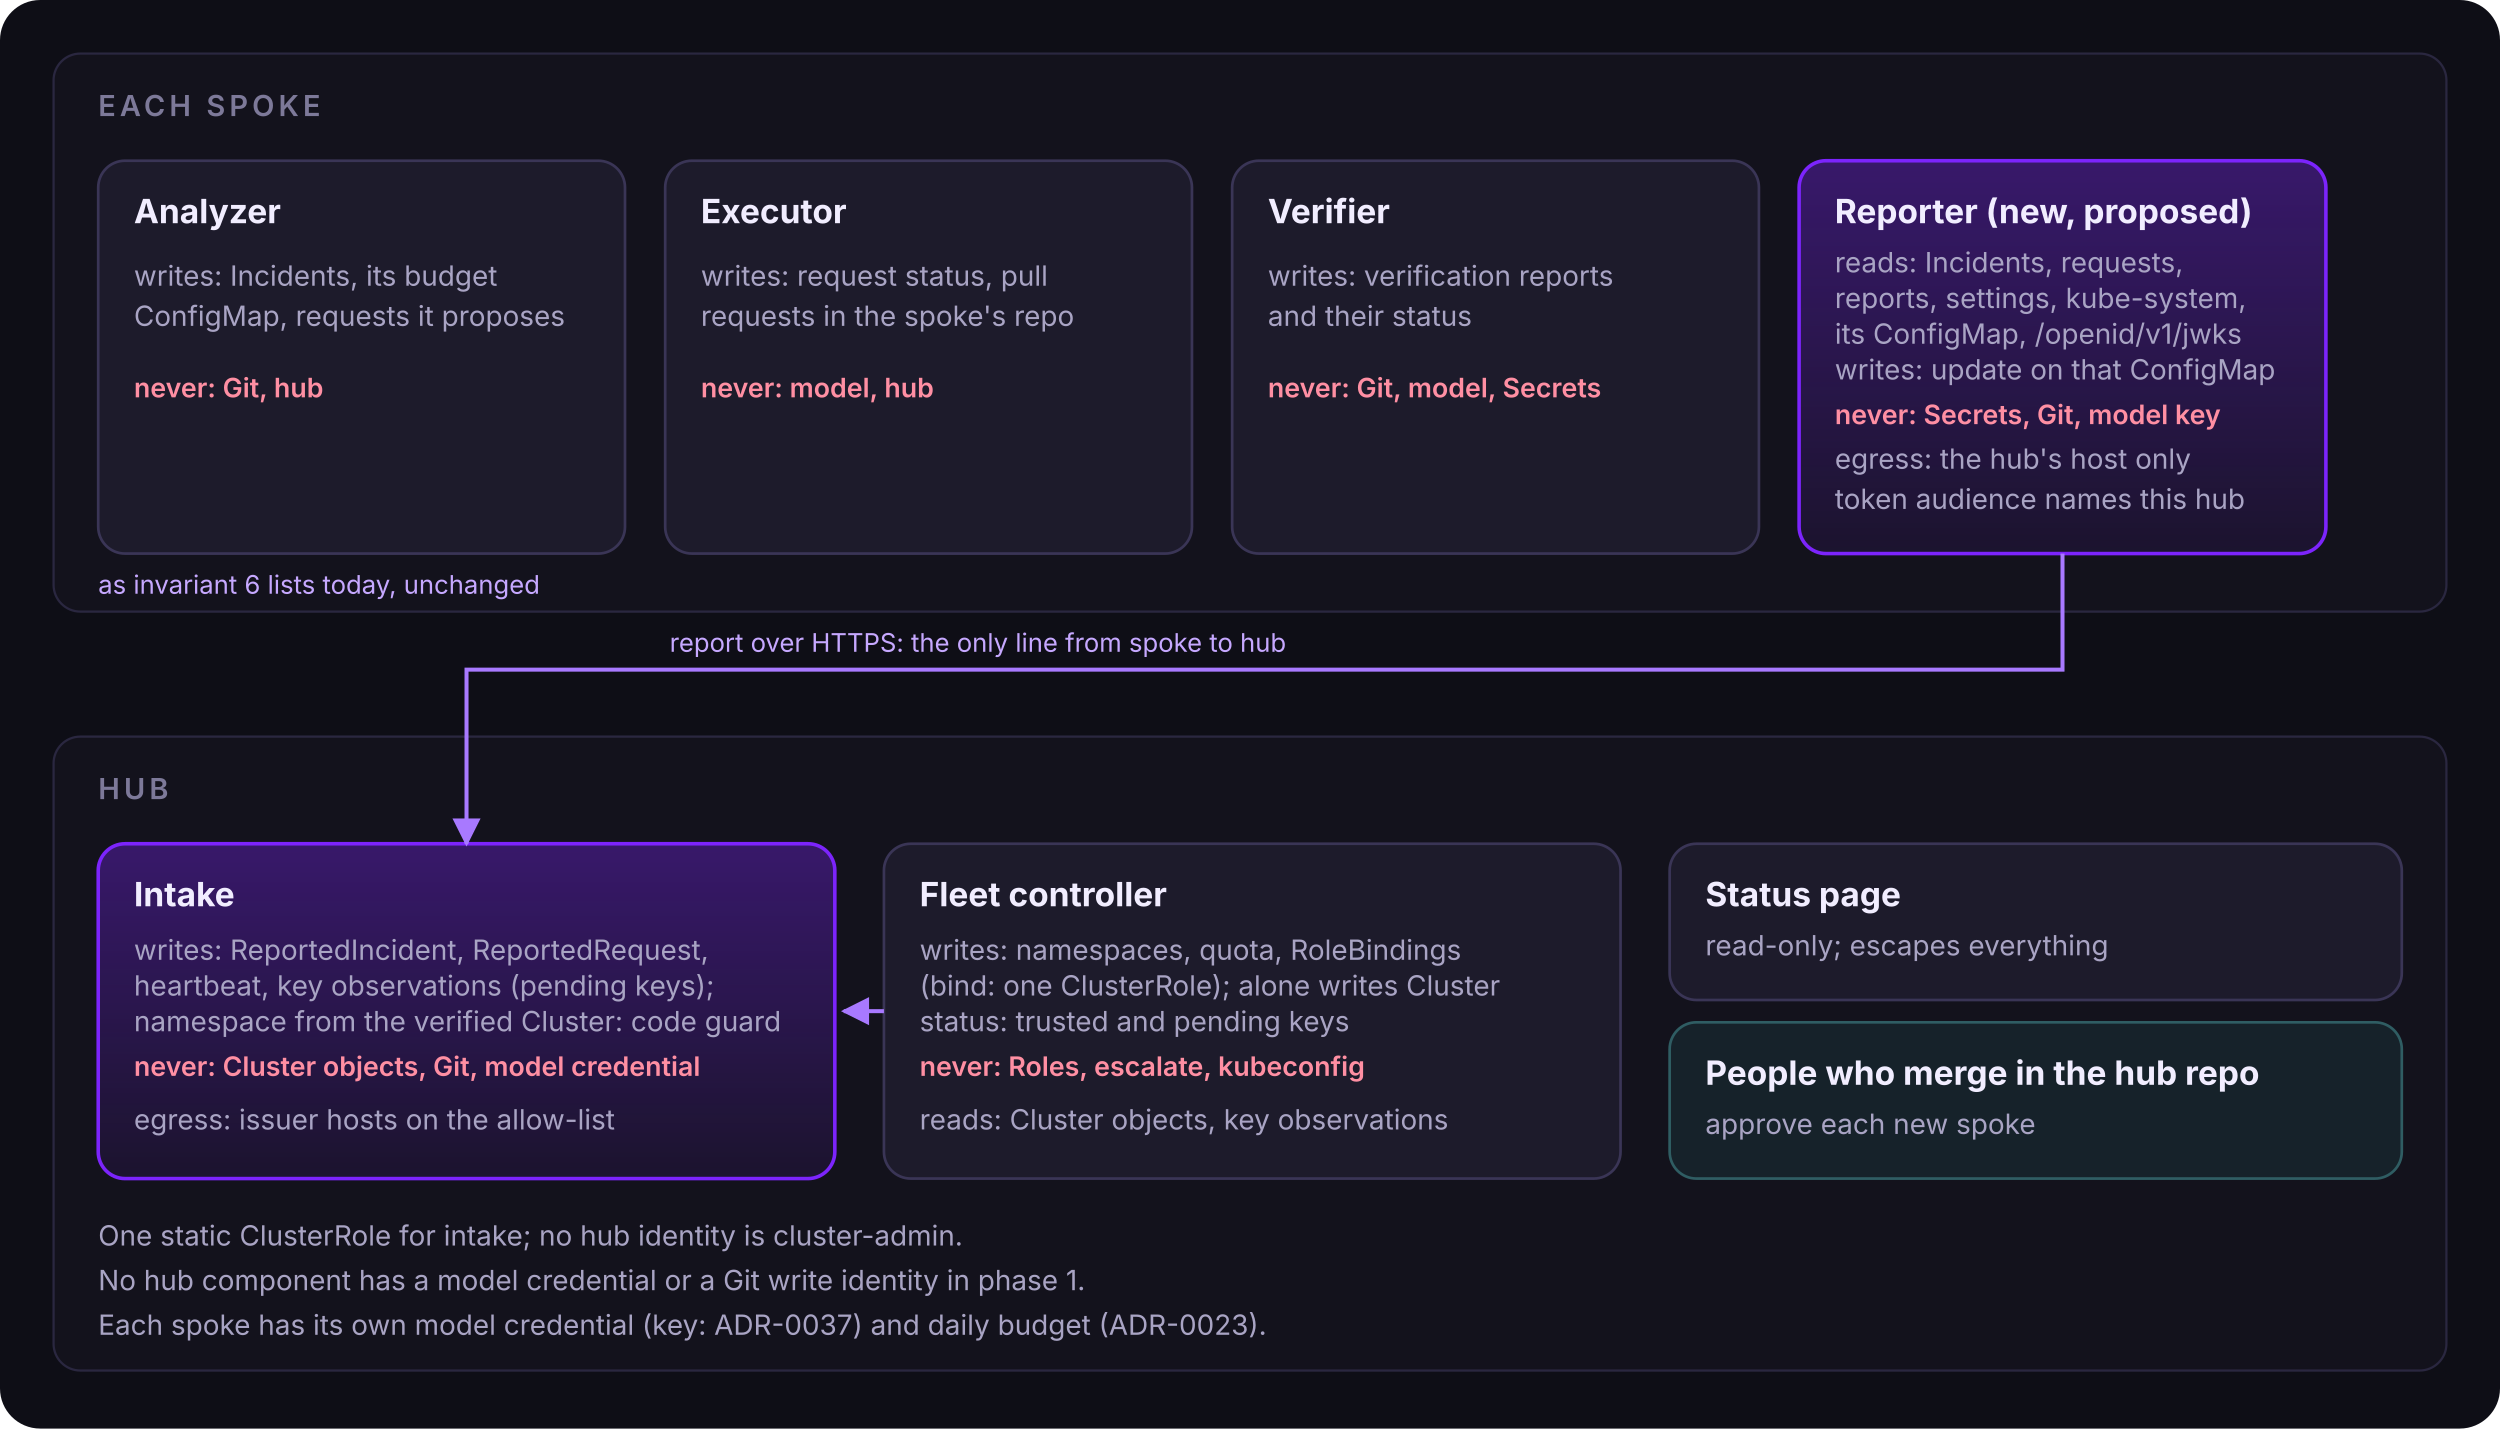
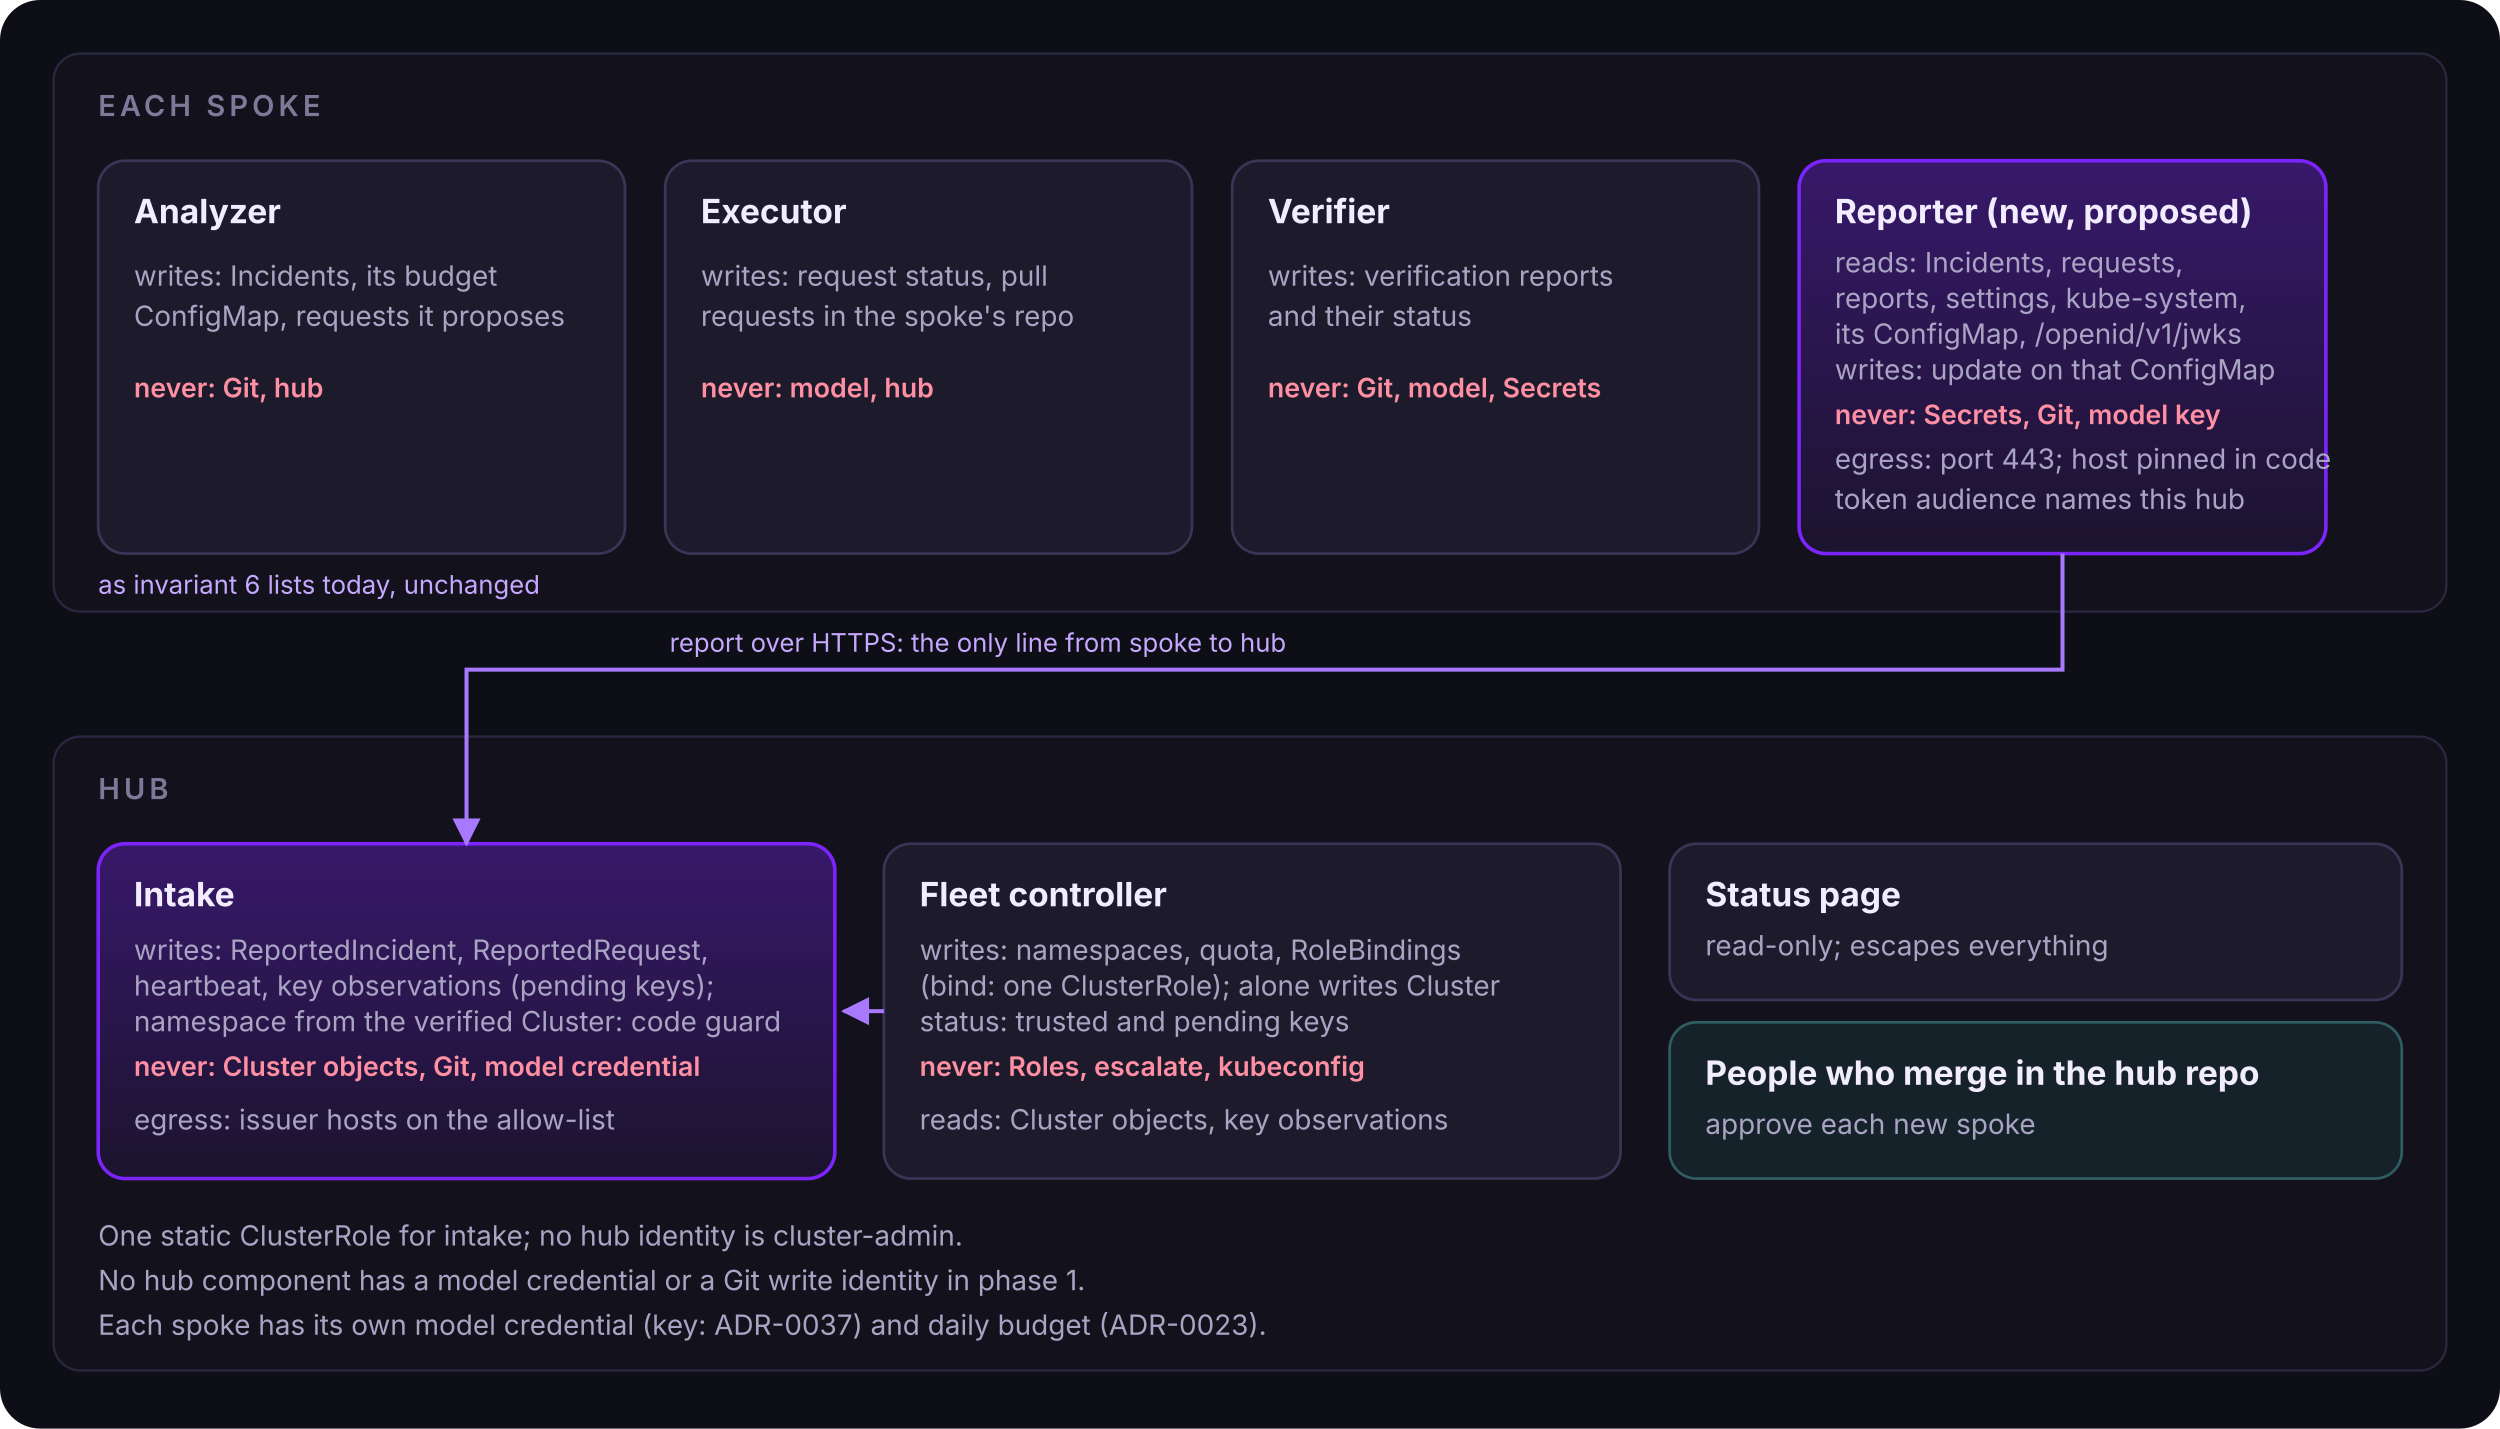
<svg xmlns="http://www.w3.org/2000/svg" viewBox="0 0 1120 640" role="img" aria-labelledby="t d" font-family="Inter, 'Segoe UI', system-ui, -apple-system, sans-serif">
  <defs>
    <marker id="a" viewBox="0 0 10 10" refX="9" refY="5" markerWidth="7" markerHeight="7" orient="auto-start-reverse">
      <path d="M0 0 10 5 0 10z" fill="#a879ff" />
    </marker>
    <marker id="m" viewBox="0 0 10 10" refX="9" refY="5" markerWidth="7" markerHeight="7" orient="auto-start-reverse">
      <path d="M0 0 10 5 0 10z" fill="#7d7999" />
    </marker>
    <linearGradient id="glow" x1="0" y1="0" x2="0" y2="1">
      <stop offset="0" stop-color="#7c24fc" stop-opacity=".35" />
      <stop offset="1" stop-color="#7c24fc" stop-opacity=".08" />
    </linearGradient>
    <style>
      .lane{fill:#13121c;stroke:#2a2740}
      .lanet{fill:#7d7999;font-size:13px;font-weight:600;letter-spacing:.14em}
      .box{fill:#1d1b2b;stroke:#3a3556;stroke-width:1.2}
      .key{fill:url(#glow);stroke:#7c24fc;stroke-width:1.6}
      .ext{fill:#16222a;stroke:#2f5d63;stroke-width:1.2}
      .bad{fill:#2a1720;stroke:#7a3348;stroke-width:1.2}
      .h{fill:#f1edff;font-size:15px;font-weight:650}
      .s{fill:#a9a4c4;font-size:12.5px}
      .f{stroke:#a879ff;stroke-width:1.8;fill:none}
      .r{stroke:#7d7999;stroke-width:1.4;fill:none;stroke-dasharray:4 4}
      .lbl{fill:#c6a8ff;font-size:11.5px}
      .no{fill:#ff8fa3;font-size:12px;font-weight:600}
    </style>
  </defs>
  <rect width="1120" height="640" rx="18" fill="#0e0e16" />
  <rect class="lane" x="24" y="24" width="1072" height="250" rx="12" />
  <text class="lanet" x="44" y="52">EACH SPOKE</text>
  <rect class="box" x="44" y="72" width="236" height="176" rx="12" />
  <text class="h" x="60" y="100">Analyzer</text>
  <text class="s" x="60" y="128">writes: Incidents, its budget</text>
  <text class="s" x="60" y="146">ConfigMap, requests it proposes</text>
  <text class="no" x="60" y="178">never: Git, hub</text>
  <rect class="box" x="298" y="72" width="236" height="176" rx="12" />
  <text class="h" x="314" y="100">Executor</text>
  <text class="s" x="314" y="128">writes: request status, pull</text>
  <text class="s" x="314" y="146">requests in the spoke's repo</text>
  <text class="no" x="314" y="178">never: model, hub</text>
  <rect class="box" x="552" y="72" width="236" height="176" rx="12" />
  <text class="h" x="568" y="100">Verifier</text>
  <text class="s" x="568" y="128">writes: verification reports</text>
  <text class="s" x="568" y="146">and their status</text>
  <text class="no" x="568" y="178">never: Git, model, Secrets</text>
  <rect class="key" x="806" y="72" width="236" height="176" rx="12" />
  <text class="h" x="822" y="100">Reporter (new, proposed)</text>
  <text class="s" x="822" y="122">reads: Incidents, requests,</text>
  <text class="s" x="822" y="138">reports, settings, kube-system,</text>
  <text class="s" x="822" y="154">its ConfigMap, /openid/v1/jwks</text>
  <text class="s" x="822" y="170">writes: update on that ConfigMap</text>
  <text class="no" x="822" y="190">never: Secrets, Git, model key</text>
-   <text class="s" x="822" y="210">egress: the hub's host only</text>
+   <text class="s" x="822" y="210">egress: port 443; host pinned in code</text>
  <text class="s" x="822" y="228">token audience names this hub</text>
  <text class="lbl" x="44" y="266">as invariant 6 lists today, unchanged</text>
  <rect class="lane" x="24" y="330" width="1072" height="284" rx="12" />
  <text class="lanet" x="44" y="358">HUB</text>
  <rect class="key" x="44" y="378" width="330" height="150" rx="12" />
  <text class="h" x="60" y="406">Intake</text>
  <text class="s" x="60" y="430">writes: ReportedIncident, ReportedRequest,</text>
  <text class="s" x="60" y="446">heartbeat, key observations (pending keys);</text>
  <text class="s" x="60" y="462">namespace from the verified Cluster: code guard</text>
  <text class="no" x="60" y="482">never: Cluster objects, Git, model credential</text>
  <text class="s" x="60" y="506">egress: issuer hosts on the allow-list</text>
  <rect class="box" x="396" y="378" width="330" height="150" rx="12" />
  <text class="h" x="412" y="406">Fleet controller</text>
  <text class="s" x="412" y="430">writes: namespaces, quota, RoleBindings</text>
  <text class="s" x="412" y="446">(bind: one ClusterRole); alone writes Cluster</text>
  <text class="s" x="412" y="462">status: trusted and pending keys</text>
  <text class="no" x="412" y="482">never: Roles, escalate, kubeconfig</text>
  <text class="s" x="412" y="506">reads: Cluster objects, key observations</text>
  <rect class="box" x="748" y="378" width="328" height="70" rx="12" />
  <text class="h" x="764" y="406">Status page</text>
  <text class="s" x="764" y="428">read-only; escapes everything</text>
  <rect class="ext" x="748" y="458" width="328" height="70" rx="12" />
  <text class="h" x="764" y="486">People who merge in the hub repo</text>
  <text class="s" x="764" y="508">approve each new spoke</text>
  <path class="f" d="M924 248V300H209V378" marker-end="url(#a)" />
  <text class="lbl" x="300" y="292">report over HTTPS: the only line from spoke to hub</text>
  <path class="f" d="M396 453H378" marker-end="url(#a)" />
  <text class="s" x="44" y="558">One static ClusterRole for intake; no hub identity is cluster-admin.</text>
  <text class="s" x="44" y="578">No hub component has a model credential or a Git write identity in phase 1.</text>
  <text class="s" x="44" y="598">Each spoke has its own model credential (key: ADR-0037) and daily budget (ADR-0023).</text>
</svg>
